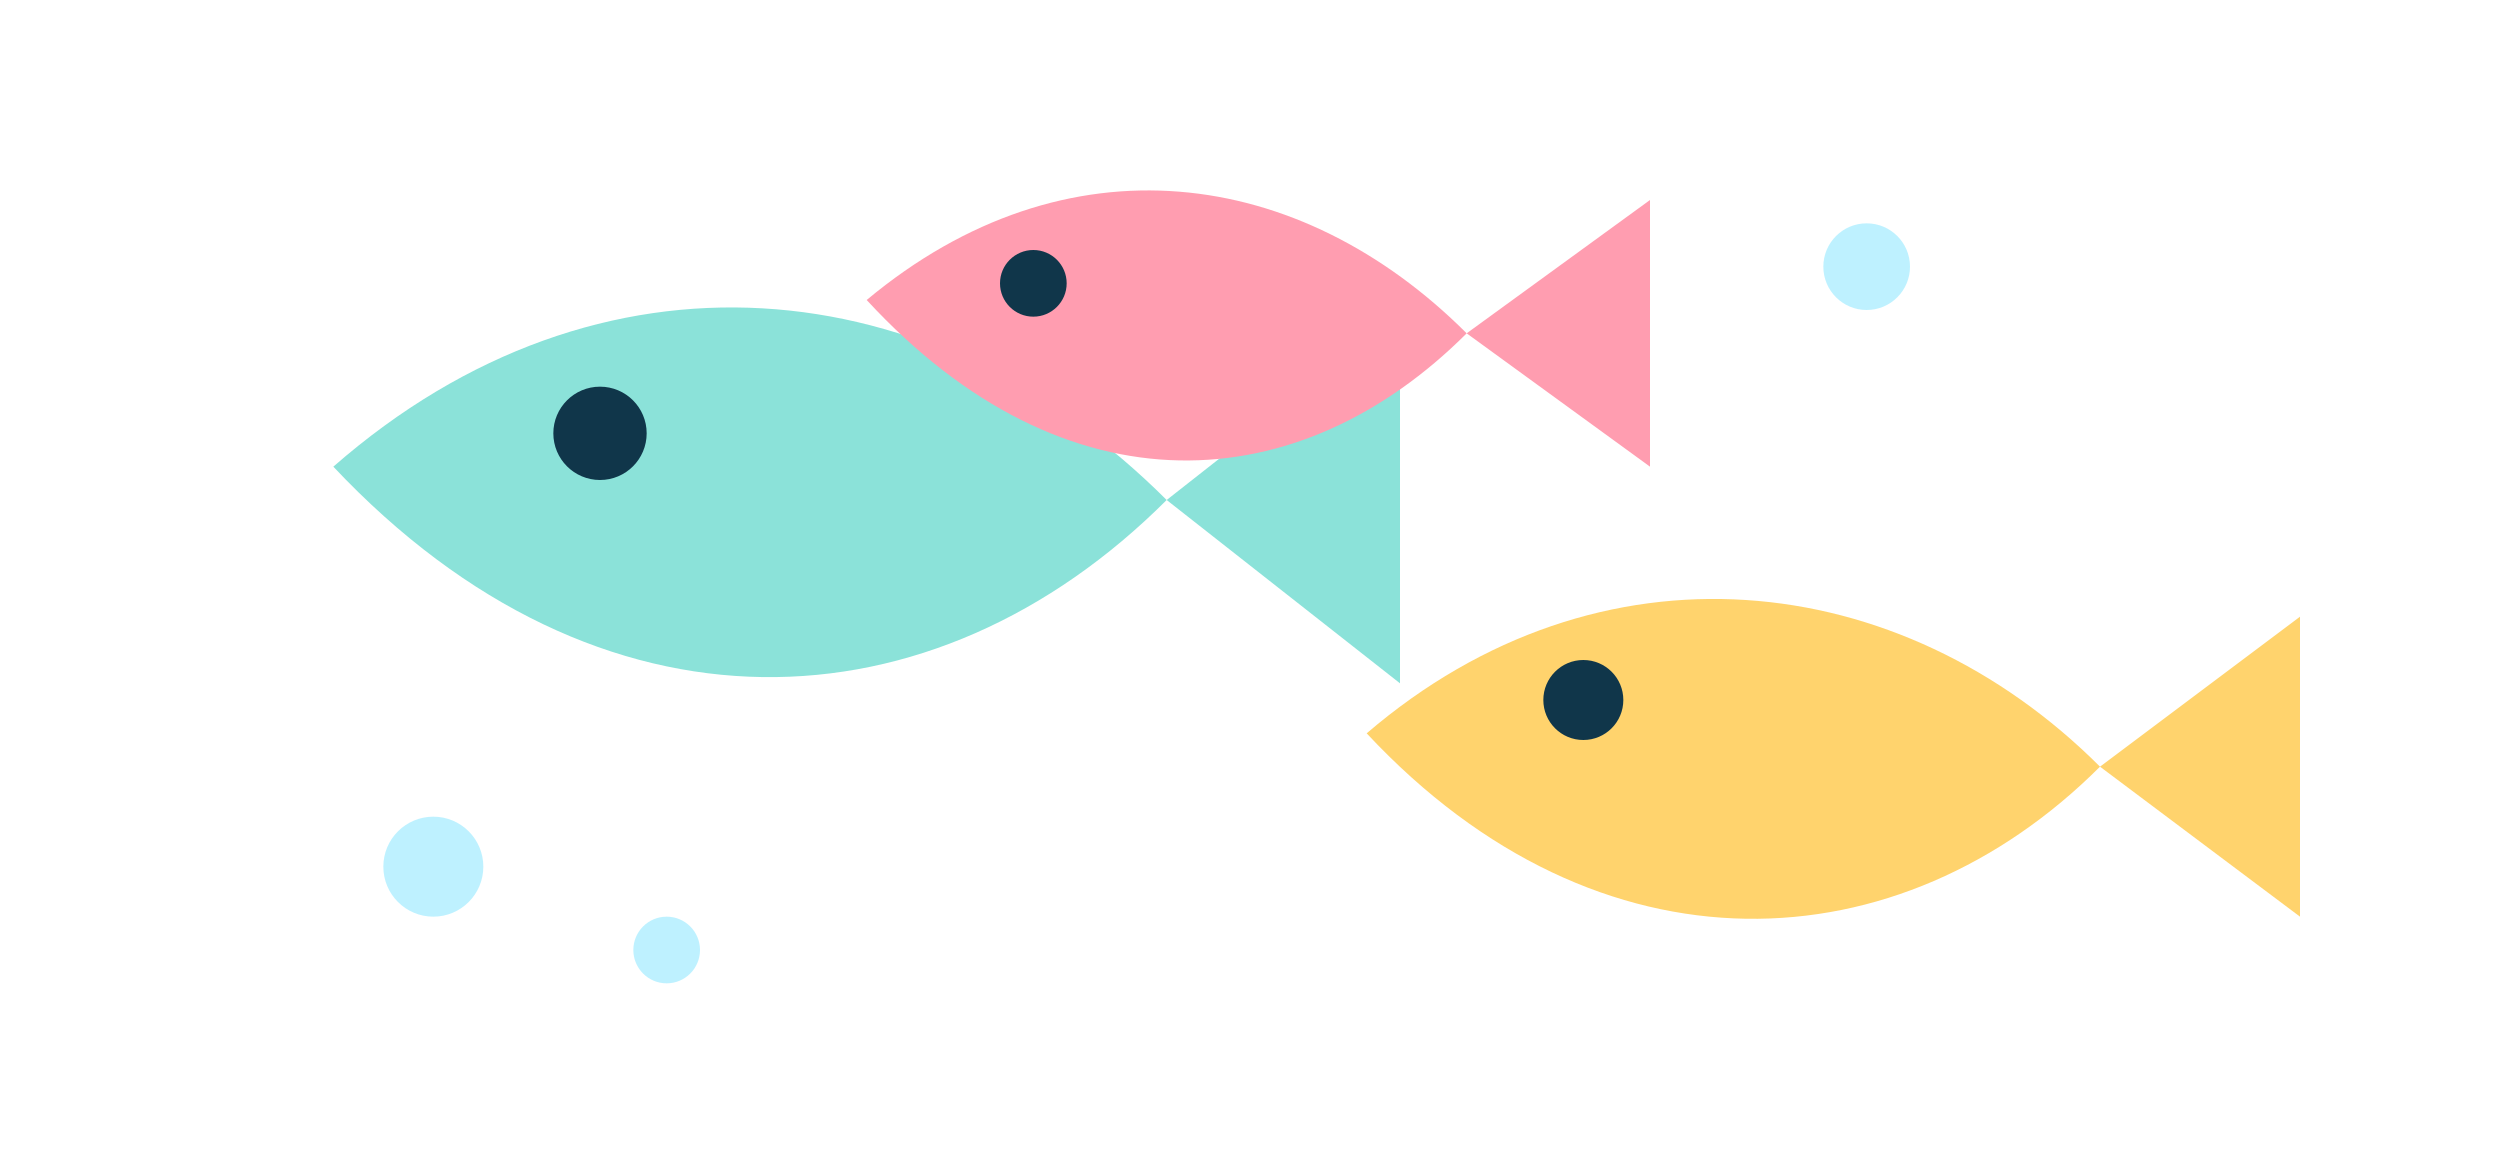
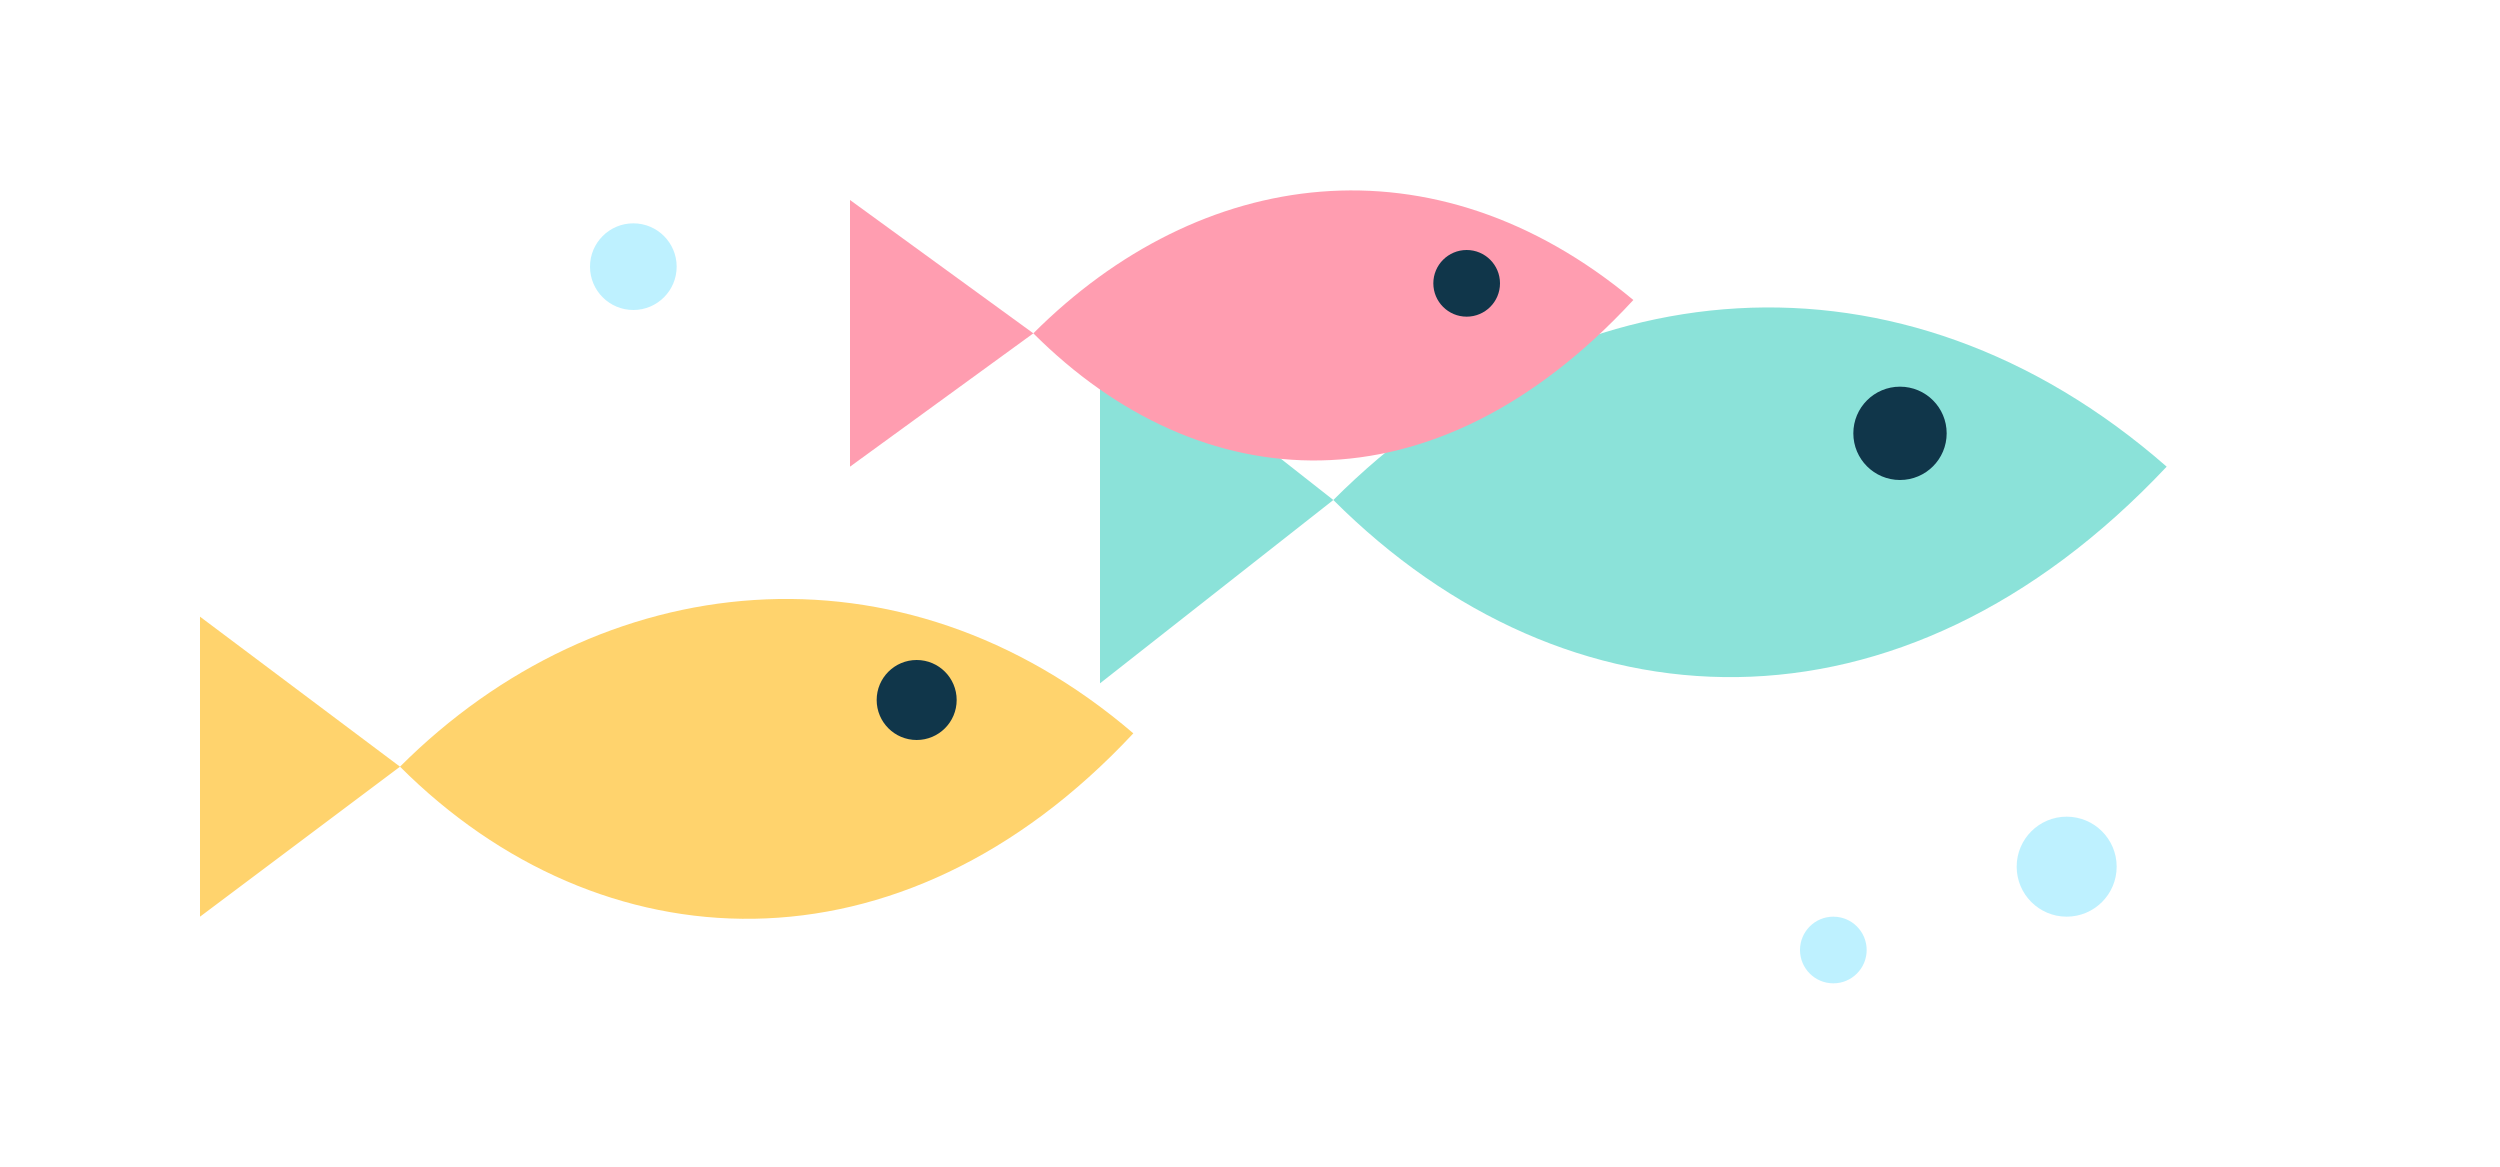
<svg xmlns="http://www.w3.org/2000/svg" viewBox="0 0 150 70">
-   <g fill="#8be2d9">
-     <path d="M20 28C36 14 56 16 70 30C56 44 36 45 20 28Z" />
-     <path d="M70 30L84 19V41Z" />
-     <circle cx="36" cy="26" r="2.8" fill="#10364a" />
-   </g>
-   <g fill="#ffd36d">
-     <path d="M82 44C96 32 114 34 126 46C114 58 96 59 82 44Z" />
-     <path d="M126 46L138 37V55Z" />
-     <circle cx="95" cy="42" r="2.4" fill="#10364a" />
-   </g>
-   <g fill="#ff9db0">
-     <path d="M52 18C64 8 78 10 88 20C78 30 64 31 52 18Z" />
-     <path d="M88 20L99 12V28Z" />
-     <circle cx="62" cy="17" r="2" fill="#10364a" />
-   </g>
-   <g fill="#b7f0ff" opacity="0.9">
-     <circle cx="26" cy="52" r="3" />
-     <circle cx="40" cy="57" r="2" />
-     <circle cx="112" cy="16" r="2.6" />
+   <g transform="translate(150 0) scale(-1 1)">
+     <g fill="#8be2d9">
+       <path d="M20 28C36 14 56 16 70 30C56 44 36 45 20 28Z" />
+       <path d="M70 30L84 19V41Z" />
+       <circle cx="36" cy="26" r="2.8" fill="#10364a" />
+     </g>
+     <g fill="#ffd36d">
+       <path d="M82 44C96 32 114 34 126 46C114 58 96 59 82 44Z" />
+       <path d="M126 46L138 37V55Z" />
+       <circle cx="95" cy="42" r="2.4" fill="#10364a" />
+     </g>
+     <g fill="#ff9db0">
+       <path d="M52 18C64 8 78 10 88 20C78 30 64 31 52 18Z" />
+       <path d="M88 20L99 12V28Z" />
+       <circle cx="62" cy="17" r="2" fill="#10364a" />
+     </g>
+     <g fill="#b7f0ff" opacity="0.9">
+       <circle cx="26" cy="52" r="3" />
+       <circle cx="40" cy="57" r="2" />
+       <circle cx="112" cy="16" r="2.6" />
+     </g>
  </g>
</svg>
